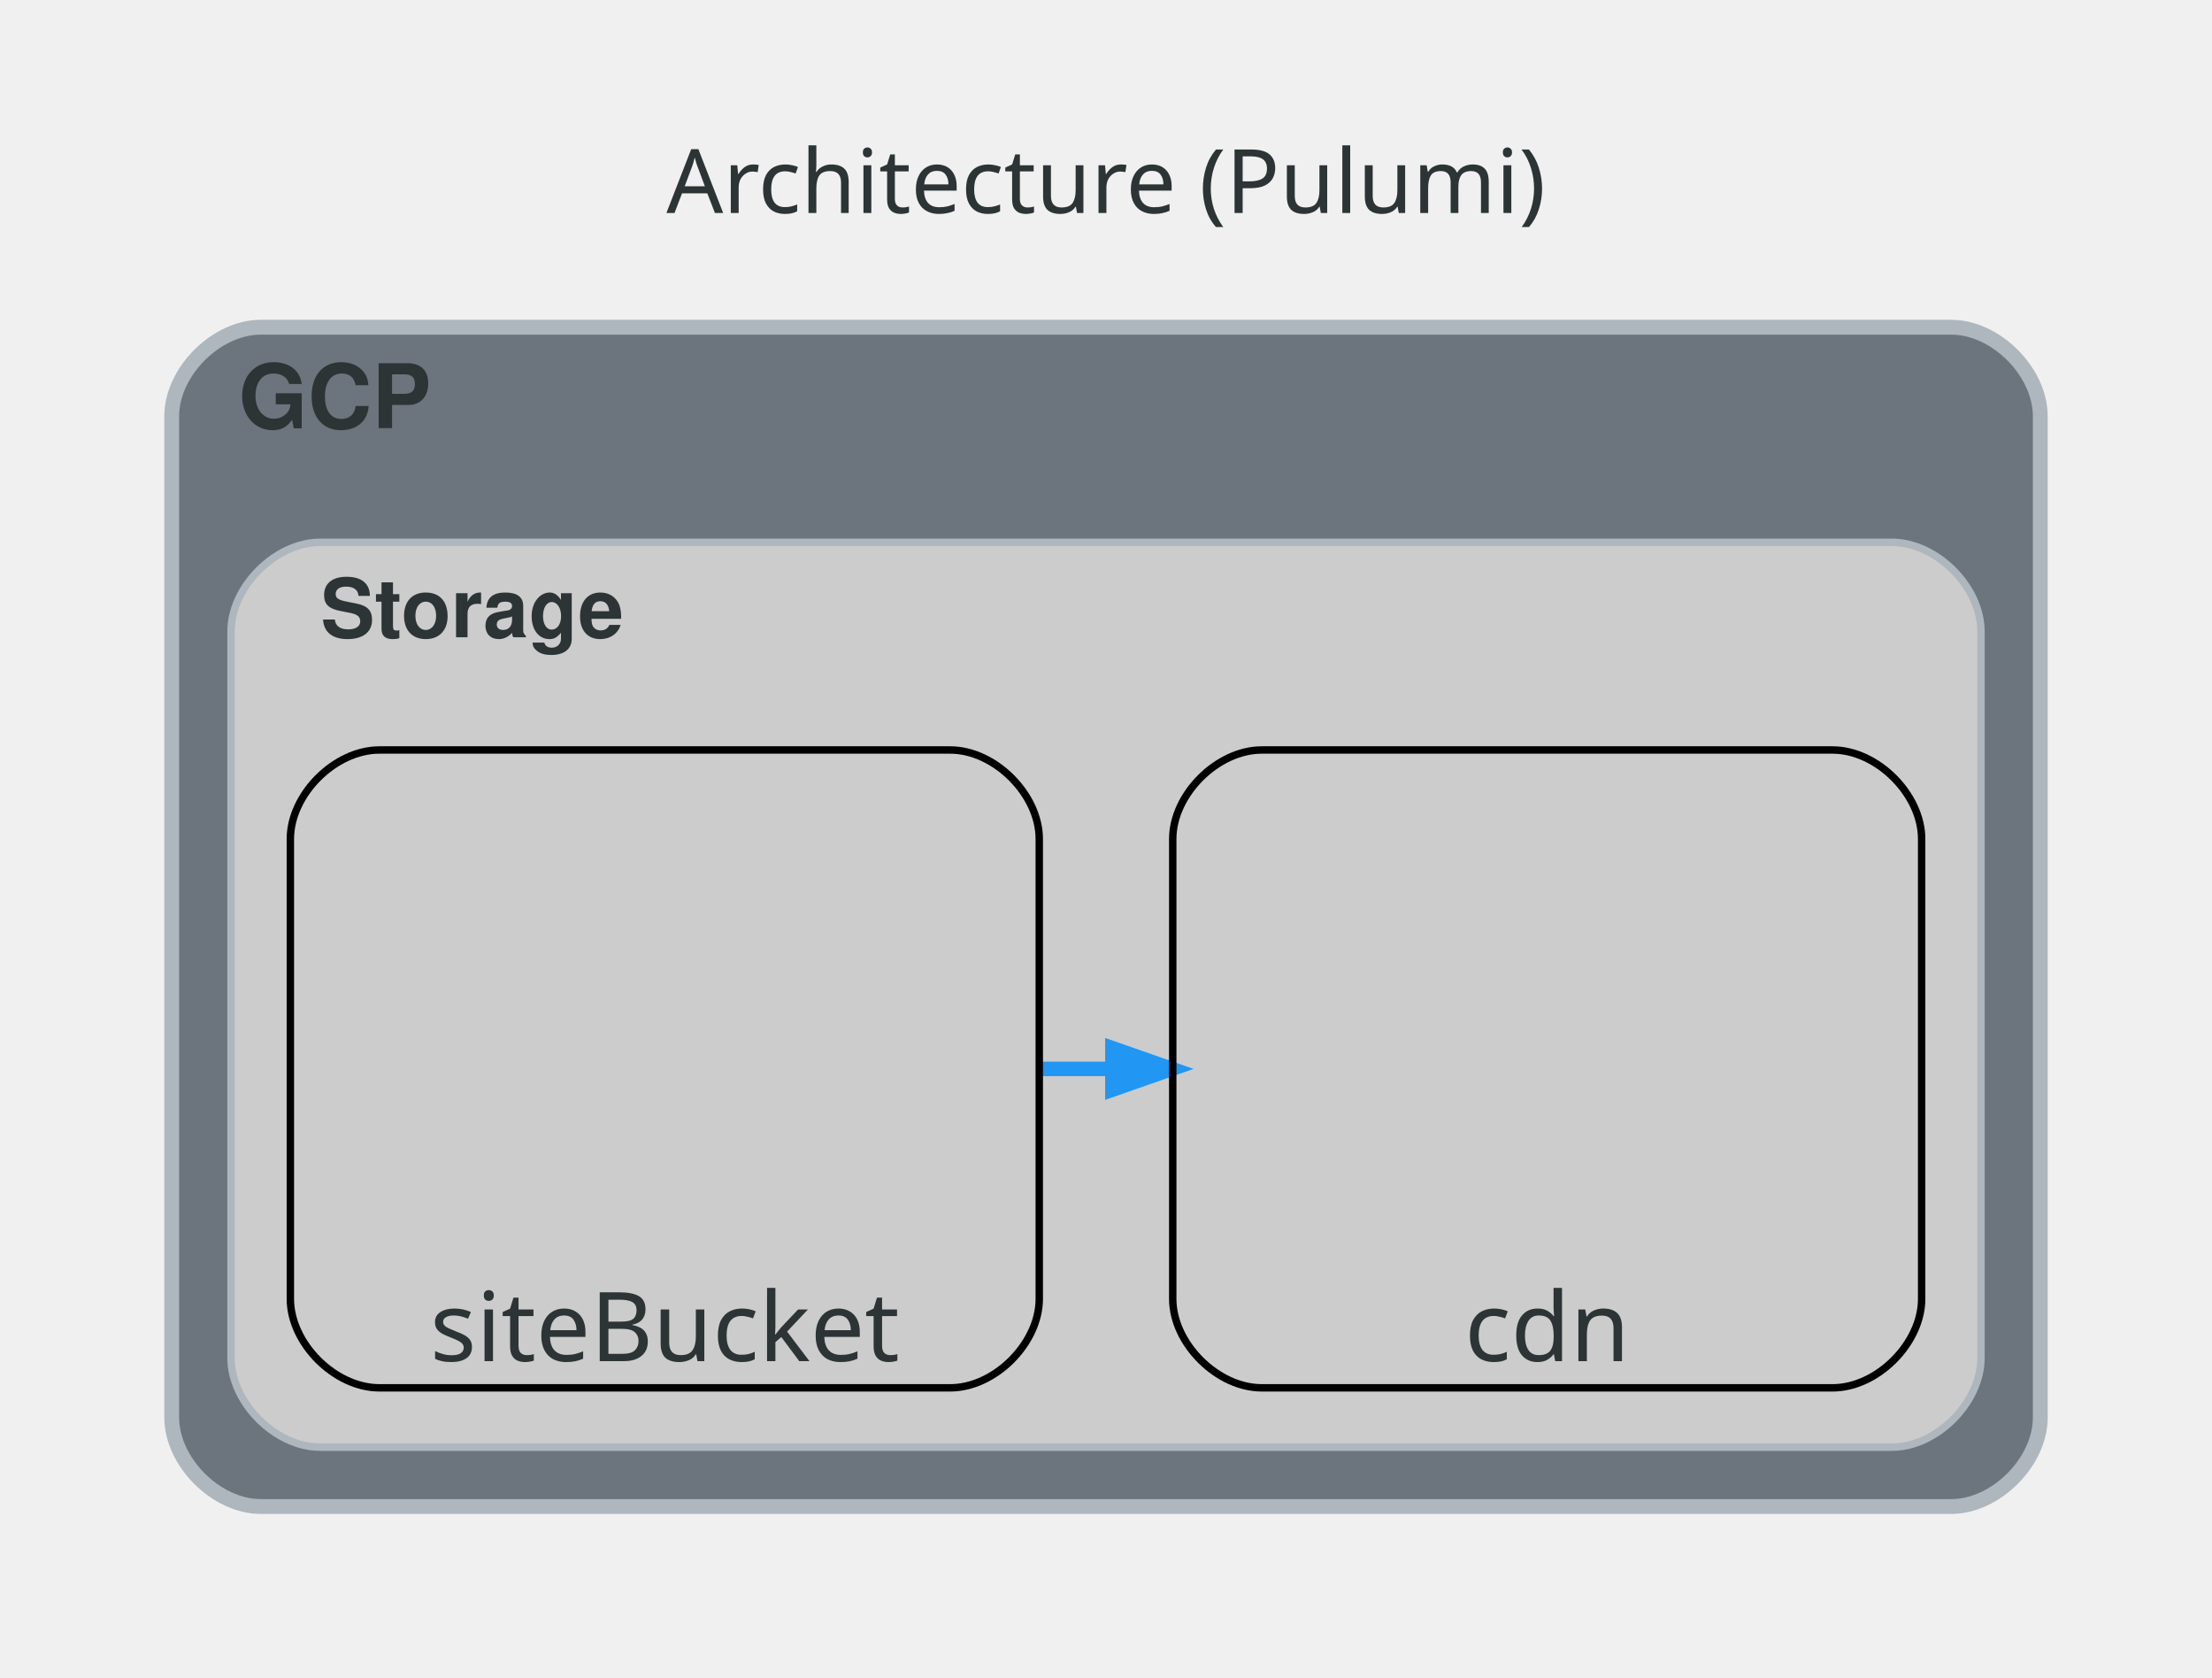
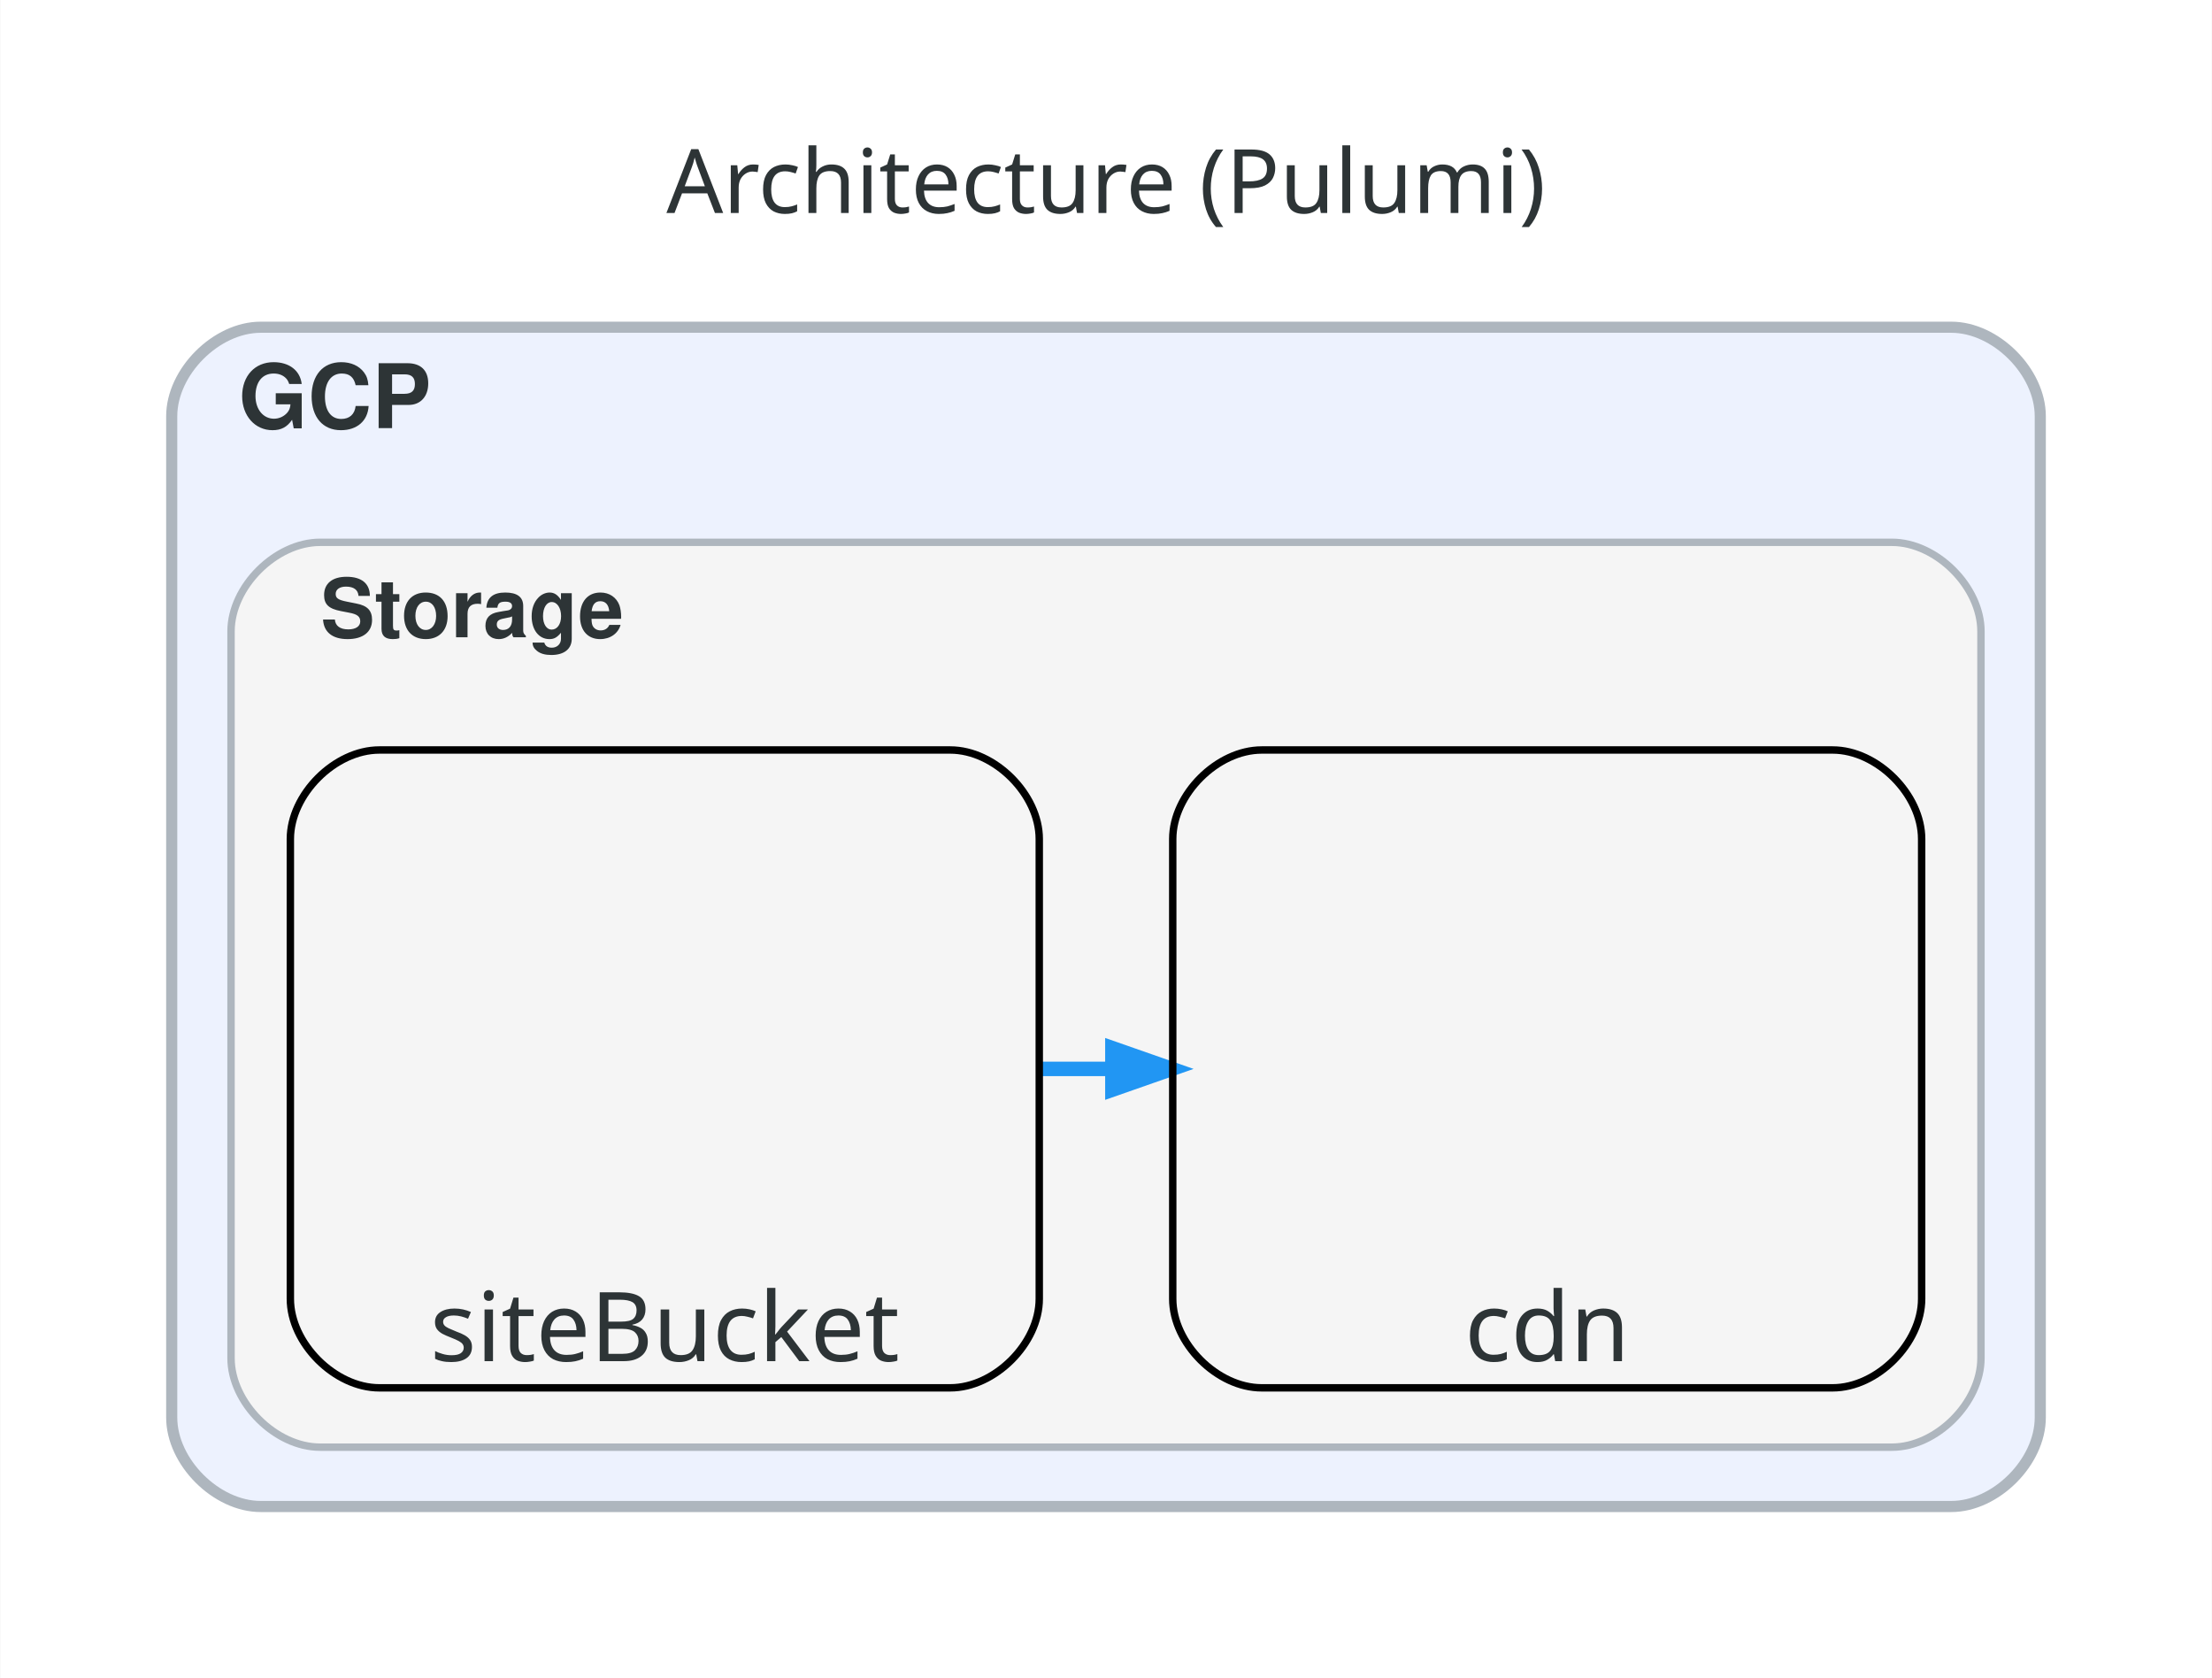
<svg xmlns="http://www.w3.org/2000/svg" width="298pt" height="226pt" viewBox="0.00 0.00 298.24 226.24">
  <g id="graph0" class="graph" transform="scale(1 1) rotate(0) translate(15.12 211.12)">
+     <polygon fill="white" stroke="transparent" points="-15.12,15.12 -15.12,-211.12 283.12,-211.12 283.12,15.12 -15.12,15.12" />
    <text text-anchor="middle" x="134" y="-182.4" font-family="Open Sans Bold" font-size="12.00" fill="#2d3436">Architecture (Pulumi)</text>
    <g id="clust1" class="cluster">
-       <path fill="#6c757d" stroke="#aeb6be" stroke-width="2" d="M20,-8C20,-8 248,-8 248,-8 254,-8 260,-14 260,-20 260,-20 260,-155 260,-155 260,-161 254,-167 248,-167 248,-167 20,-167 20,-167 14,-167 8,-161 8,-155 8,-155 8,-20 8,-20 8,-14 14,-8 20,-8" />
+       <path fill="#edf2fe" stroke="#aeb6be" stroke-width="1.5" d="M20,-8C20,-8 248,-8 248,-8 254,-8 260,-14 260,-20 260,-20 260,-155 260,-155 260,-161 254,-167 248,-167 248,-167 20,-167 20,-167 14,-167 8,-161 8,-155 8,-155 8,-20 8,-20 8,-14 14,-8 20,-8" />
      <text text-anchor="middle" x="30" y="-153.4" font-family="Helvetica,sans-Serif" font-weight="bold" font-size="12.00" fill="#2d3436">GCP</text>
    </g>
    <g id="clust2" class="cluster">
-       <path fill="#cccccc" stroke="#aeb6be" d="M28,-16C28,-16 240,-16 240,-16 246,-16 252,-22 252,-28 252,-28 252,-126 252,-126 252,-132 246,-138 240,-138 240,-138 28,-138 28,-138 22,-138 16,-132 16,-126 16,-126 16,-28 16,-28 16,-22 22,-16 28,-16" />
+       <path fill="#f5f5f5" stroke="#aeb6be" d="M28,-16C28,-16 240,-16 240,-16 246,-16 252,-22 252,-28 252,-28 252,-126 252,-126 252,-132 246,-138 240,-138 240,-138 28,-138 28,-138 22,-138 16,-132 16,-126 16,-126 16,-28 16,-28 16,-22 22,-16 28,-16" />
      <text text-anchor="middle" x="48.5" y="-125.2" font-family="Helvetica,sans-Serif" font-weight="bold" font-size="11.00" fill="#2d3436">Storage</text>
    </g>
    <g id="edge1" class="edge">
      <path fill="none" stroke="#2196f3" stroke-width="1.95" d="M125.31,-67C125.31,-67 134.86,-67 134.86,-67" />
      <polygon fill="#2196f3" stroke="#2196f3" stroke-width="1.95" points="134.86,-69.8 142.86,-67 134.86,-64.2 134.86,-69.8" />
    </g>
    <g id="node1" class="node">
      <path fill="none" stroke="black" d="M232,-110C232,-110 155,-110 155,-110 149,-110 143,-104 143,-98 143,-98 143,-36 143,-36 143,-30 149,-24 155,-24 155,-24 232,-24 232,-24 238,-24 244,-30 244,-36 244,-36 244,-98 244,-98 244,-104 238,-110 232,-110" />
      <text text-anchor="middle" x="193.5" y="-27.6" font-family="Sans-Serif" font-size="13.00" fill="#2d3436">cdn</text>
    </g>
    <g id="node2" class="node">
      <path fill="none" stroke="black" d="M113,-110C113,-110 36,-110 36,-110 30,-110 24,-104 24,-98 24,-98 24,-36 24,-36 24,-30 30,-24 36,-24 36,-24 113,-24 113,-24 119,-24 125,-30 125,-36 125,-36 125,-98 125,-98 125,-104 119,-110 113,-110" />
      <text text-anchor="middle" x="74.5" y="-27.6" font-family="Sans-Serif" font-size="13.00" fill="#2d3436">siteBucket</text>
    </g>
  </g>
</svg>
